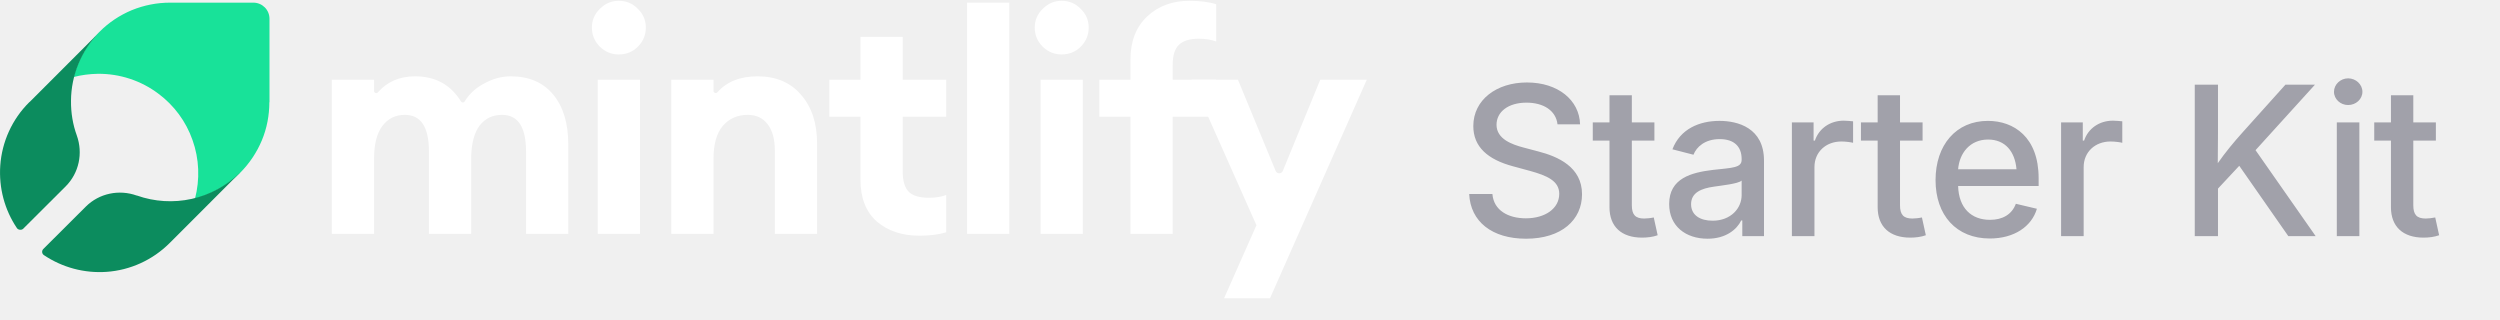
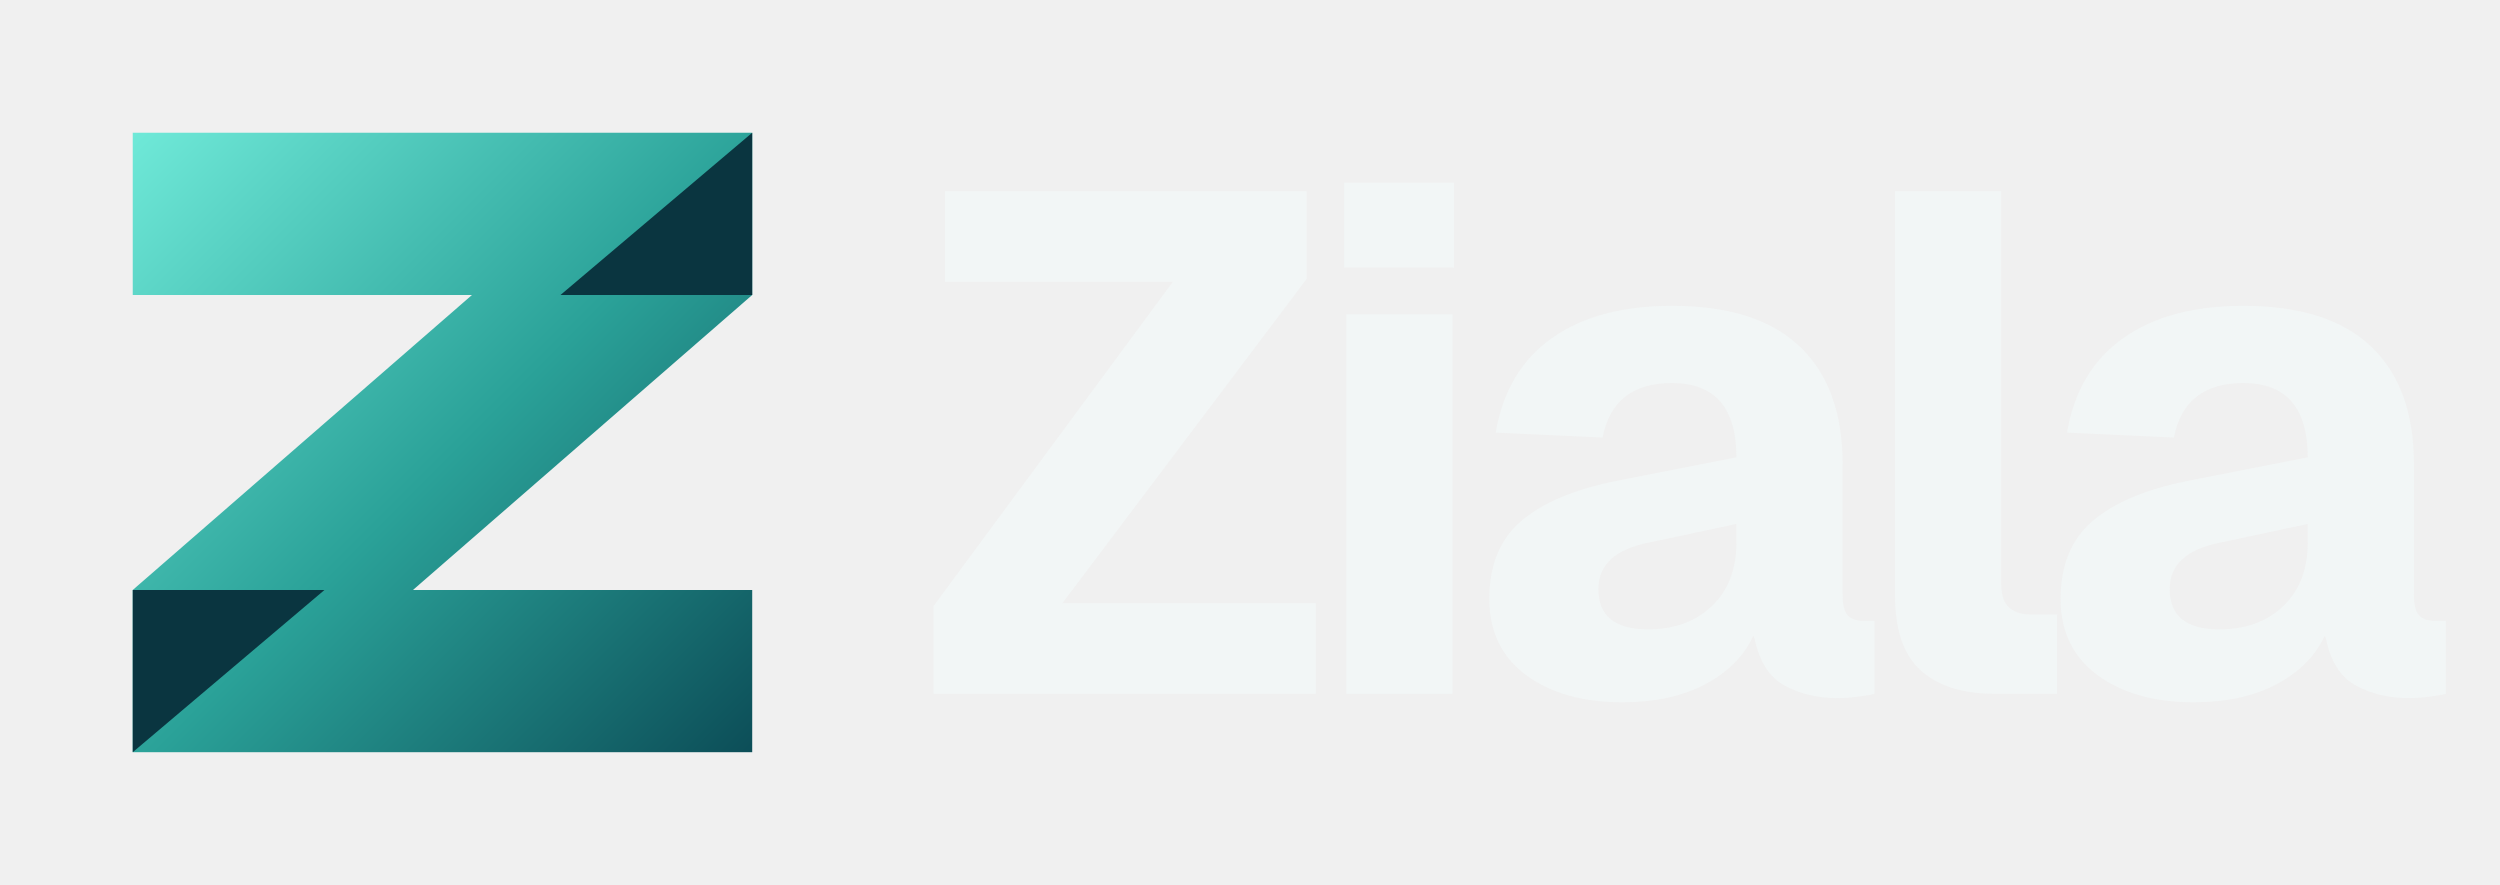
- <svg xmlns="http://www.w3.org/2000/svg" width="180" height="23" viewBox="0 0 180 23" fill="none">
-   <path d="M91.44 21.476H88.133L90.464 16.216L85.802 5.74H89.132L91.847 12.307C91.943 12.536 92.268 12.536 92.362 12.306L95.058 5.74H98.409L91.44 21.476Z" fill="white" />
-   <path d="M81.393 16.837V8.403H79.152V5.74H81.393V4.297C81.393 2.98 81.792 1.944 82.592 1.19C83.391 0.435 84.404 0.058 85.633 0.058C86.387 0.058 87.031 0.139 87.564 0.302V2.988C87.208 2.854 86.794 2.788 86.32 2.788C85.655 2.788 85.174 2.936 84.878 3.232C84.582 3.513 84.434 3.994 84.434 4.674V5.74H87.564V8.403H84.434V16.837H81.393Z" fill="white" />
-   <path d="M76.433 3.92C75.915 3.92 75.463 3.735 75.079 3.365C74.694 2.98 74.502 2.521 74.502 1.989C74.502 1.456 74.694 1.005 75.079 0.635C75.463 0.25 75.915 0.058 76.433 0.058C76.98 0.058 77.438 0.25 77.809 0.635C78.193 1.005 78.386 1.456 78.386 1.989C78.386 2.521 78.193 2.98 77.809 3.365C77.438 3.735 76.98 3.92 76.433 3.92ZM74.924 16.837V5.74H77.964V16.837H74.924Z" fill="white" />
-   <path d="M69.628 16.837V0.191H72.669V16.837H69.628Z" fill="white" />
-   <path d="M66.194 16.97C64.951 16.97 63.93 16.63 63.131 15.949C62.347 15.254 61.955 14.255 61.955 12.953V8.403H59.713V5.74H61.955V2.655H64.995V5.74H68.125V8.403H64.995V12.354C64.995 13.034 65.143 13.523 65.439 13.819C65.735 14.1 66.216 14.24 66.882 14.24C67.355 14.24 67.769 14.174 68.125 14.04V16.726C67.592 16.889 66.948 16.97 66.194 16.97Z" fill="white" />
-   <path d="M48.332 16.837V5.74H51.373V6.551C51.373 6.688 51.559 6.748 51.65 6.646C52.328 5.879 53.293 5.495 54.546 5.495C55.878 5.495 56.921 5.939 57.676 6.827C58.445 7.7 58.83 8.869 58.83 10.334V16.837H55.789V10.844C55.789 10.03 55.619 9.402 55.279 8.958C54.939 8.499 54.458 8.27 53.836 8.27C53.096 8.27 52.497 8.536 52.038 9.069C51.594 9.601 51.373 10.386 51.373 11.421V16.837H48.332Z" fill="white" />
-   <path d="M44.547 3.92C44.029 3.92 43.578 3.735 43.193 3.365C42.809 2.98 42.616 2.521 42.616 1.989C42.616 1.456 42.809 1.005 43.193 0.635C43.578 0.25 44.029 0.058 44.547 0.058C45.095 0.058 45.553 0.25 45.923 0.635C46.308 1.005 46.5 1.456 46.5 1.989C46.5 2.521 46.308 2.98 45.923 3.365C45.553 3.735 45.095 3.92 44.547 3.92ZM43.038 16.837V5.74H46.079V16.837H43.038Z" fill="white" />
-   <path d="M37.875 16.837V10.911C37.875 9.15 37.298 8.27 36.144 8.27C35.478 8.27 34.945 8.521 34.546 9.024C34.161 9.527 33.954 10.275 33.924 11.266V16.837H30.884V10.911C30.884 9.15 30.306 8.27 29.152 8.27C28.472 8.27 27.932 8.536 27.532 9.069C27.133 9.601 26.933 10.386 26.933 11.421V16.837H23.892V5.74H26.933V6.559C26.933 6.695 27.116 6.755 27.206 6.652C27.878 5.881 28.771 5.495 29.885 5.495C31.349 5.495 32.452 6.1 33.193 7.309C33.252 7.404 33.395 7.403 33.454 7.307C33.774 6.78 34.219 6.361 34.79 6.05C35.441 5.68 36.099 5.495 36.765 5.495C38.082 5.495 39.103 5.932 39.828 6.805C40.553 7.678 40.916 8.876 40.916 10.4V16.837H37.875Z" fill="white" />
-   <path d="M19.403 7.362V1.35C19.403 0.705 18.879 0.191 18.244 0.191H12.235C11.291 0.191 10.357 0.378 9.487 0.733C8.618 1.098 7.824 1.621 7.16 2.295L7.114 2.341C6.235 3.23 5.609 4.333 5.291 5.548C5.861 5.399 6.45 5.324 7.039 5.314C8.609 5.296 10.151 5.801 11.403 6.745C12.534 7.586 13.394 8.746 13.861 10.083C14.347 11.438 14.403 12.916 14.039 14.309C15.244 13.991 16.356 13.364 17.244 12.486L17.291 12.439C17.954 11.775 18.487 10.98 18.851 10.111C19.216 9.241 19.393 8.306 19.393 7.362H19.403Z" fill="#18E299" />
-   <path d="M5.112 7.26C5.121 5.416 5.857 3.646 7.151 2.324L2.151 7.326C2.133 7.344 2.114 7.354 2.095 7.372C0.876 8.583 0.14 10.204 0.019 11.918C-0.092 13.52 0.327 15.103 1.22 16.426C1.306 16.552 1.537 16.593 1.667 16.472L4.73 13.417C5.689 12.458 5.987 11.033 5.531 9.757C5.242 8.965 5.103 8.117 5.112 7.26Z" fill="#0C8C5E" />
-   <path d="M17.262 12.44C16.303 13.38 15.102 14.032 13.799 14.321C12.486 14.61 11.127 14.526 9.861 14.079C9.861 14.079 9.851 14.079 9.842 14.079C8.567 13.622 7.142 13.921 6.183 14.871L3.12 17.926C2.99 18.056 3.009 18.27 3.167 18.373C4.489 19.258 6.072 19.686 7.673 19.574C9.386 19.453 10.997 18.717 12.216 17.497L12.263 17.451L17.262 12.449V12.44Z" fill="#0C8C5E" />
-   <text x="105" y="17" font-family="Inter, ui-sans-serif, system-ui, -apple-system, sans-serif" font-size="15" font-weight="500" fill="#A1A1AA" letter-spacing="-0.01em">Starter Kit</text>
+ <svg xmlns="http://www.w3.org/2000/svg" viewBox="0 0 339 120" fill="none">
+   <defs>
+     <linearGradient id="f-dark" x1="0" y1="0" x2="1" y2="1">
+       <stop offset="0" stop-color="#6FE9D8" />
+       <stop offset="0.52" stop-color="#2AA198" />
+       <stop offset="1" stop-color="#0C4E58" />
+     </linearGradient>
+     <linearGradient id="v-dark" x1="1" y1="0" x2="0" y2="1">
+       <stop offset="0" stop-color="#0A3540" />
+       <stop offset="1" stop-color="#0A3540" />
+     </linearGradient>
+   </defs>
+   <path fill="url(#f-dark)" d="M18 18 H102 V40 L56 80 H102 V102 H18 V80 L64 40 H18 Z" />
+   <path fill="url(#v-dark)" d="M102 18 V40 L76 40 Z" />
+   <path fill="url(#v-dark)" d="M18 102 V80 L44 80 Z" />
+   <g transform="translate(124 94.08)" fill="#F2F6F6">
+     <path d="M54.43 0L2.59 0L2.59-11.90L35.04-55.87L4.13-55.87L4.13-68.16L53.18-68.16L53.18-56.26L20.06-12.29L54.43-12.29L54.43 0Z" />
+     <path d="M72.96 0L58.56 0L58.56-51.46L72.96-51.46L72.96 0ZM73.15-57.79L58.27-57.79L58.27-69.31L73.15-69.31L73.15-57.79Z" />
+     <path d="M96 1.15L96 1.15Q87.94 1.15 82.94-2.54Q77.95-6.24 77.95-12.86L77.95-12.86Q77.95-19.68 82.22-23.38Q86.50-27.07 94.85-28.80L94.85-28.80L111.46-32.06Q111.46-42.14 102.72-42.14L102.72-42.14Q94.75-42.14 93.31-34.75L93.31-34.75L78.82-35.42Q80.26-43.87 86.45-48.24Q92.64-52.61 102.72-52.61L102.72-52.61Q114.24-52.61 120.05-47.09Q125.86-41.57 125.86-31.10L125.86-31.10L125.86-13.54Q125.86-11.33 126.58-10.61Q127.30-9.89 128.74-9.89L128.74-9.89L130.18-9.89L130.18 0Q129.50 0.19 128.02 0.38Q126.53 0.58 125.09 0.58L125.09 0.58Q121.15 0.58 118.03-1.10Q114.91-2.78 113.95-7.39L113.95-7.39L113.76-7.87Q111.84-3.74 107.23-1.30Q102.62 1.15 96 1.15ZM99.46-8.74L99.46-8.74Q104.83-8.74 108.14-11.90Q111.46-15.07 111.46-20.54L111.46-20.54L111.46-23.04L99.74-20.54Q92.74-19.20 92.74-14.21L92.74-14.21Q92.74-8.74 99.46-8.74Z" />
+     <path d="M154.94 0L146.40 0Q140.06 0 136.51-3.12Q132.96-6.24 132.96-13.44L132.96-13.44L132.96-68.16L147.36-68.16L147.36-14.98Q147.36-12.67 148.42-11.71Q149.47-10.75 151.49-10.75L151.49-10.75L154.94-10.75L154.94 0Z" />
+     <path d="M173.47 1.15L173.47 1.15Q165.41 1.15 160.42-2.54Q155.42-6.24 155.42-12.86L155.42-12.86Q155.42-19.68 159.70-23.38Q163.97-27.07 172.32-28.80L172.32-28.80L188.93-32.06Q188.93-42.14 180.19-42.14L180.19-42.14Q172.22-42.14 170.78-34.75L170.78-34.75L156.29-35.42Q157.73-43.87 163.92-48.24Q170.11-52.61 180.19-52.61L180.19-52.61Q191.71-52.61 197.52-47.09Q203.33-41.57 203.33-31.10L203.33-31.10L203.33-13.54Q203.33-11.33 204.05-10.61Q204.77-9.89 206.21-9.89L206.21-9.89L207.65-9.89L207.65 0Q206.98 0.19 205.49 0.38Q204 0.58 202.56 0.58L202.56 0.58Q198.62 0.58 195.50-1.10Q192.38-2.78 191.42-7.39L191.42-7.39L191.23-7.87Q189.31-3.74 184.70-1.30Q180.10 1.15 173.47 1.15ZM176.93-8.74L176.93-8.74Q182.30-8.74 185.62-11.90Q188.93-15.07 188.93-20.54L188.93-20.54L188.93-23.04L177.22-20.54Q170.21-19.20 170.21-14.21L170.21-14.21Q170.21-8.74 176.93-8.74Z" />
+   </g>
</svg>
